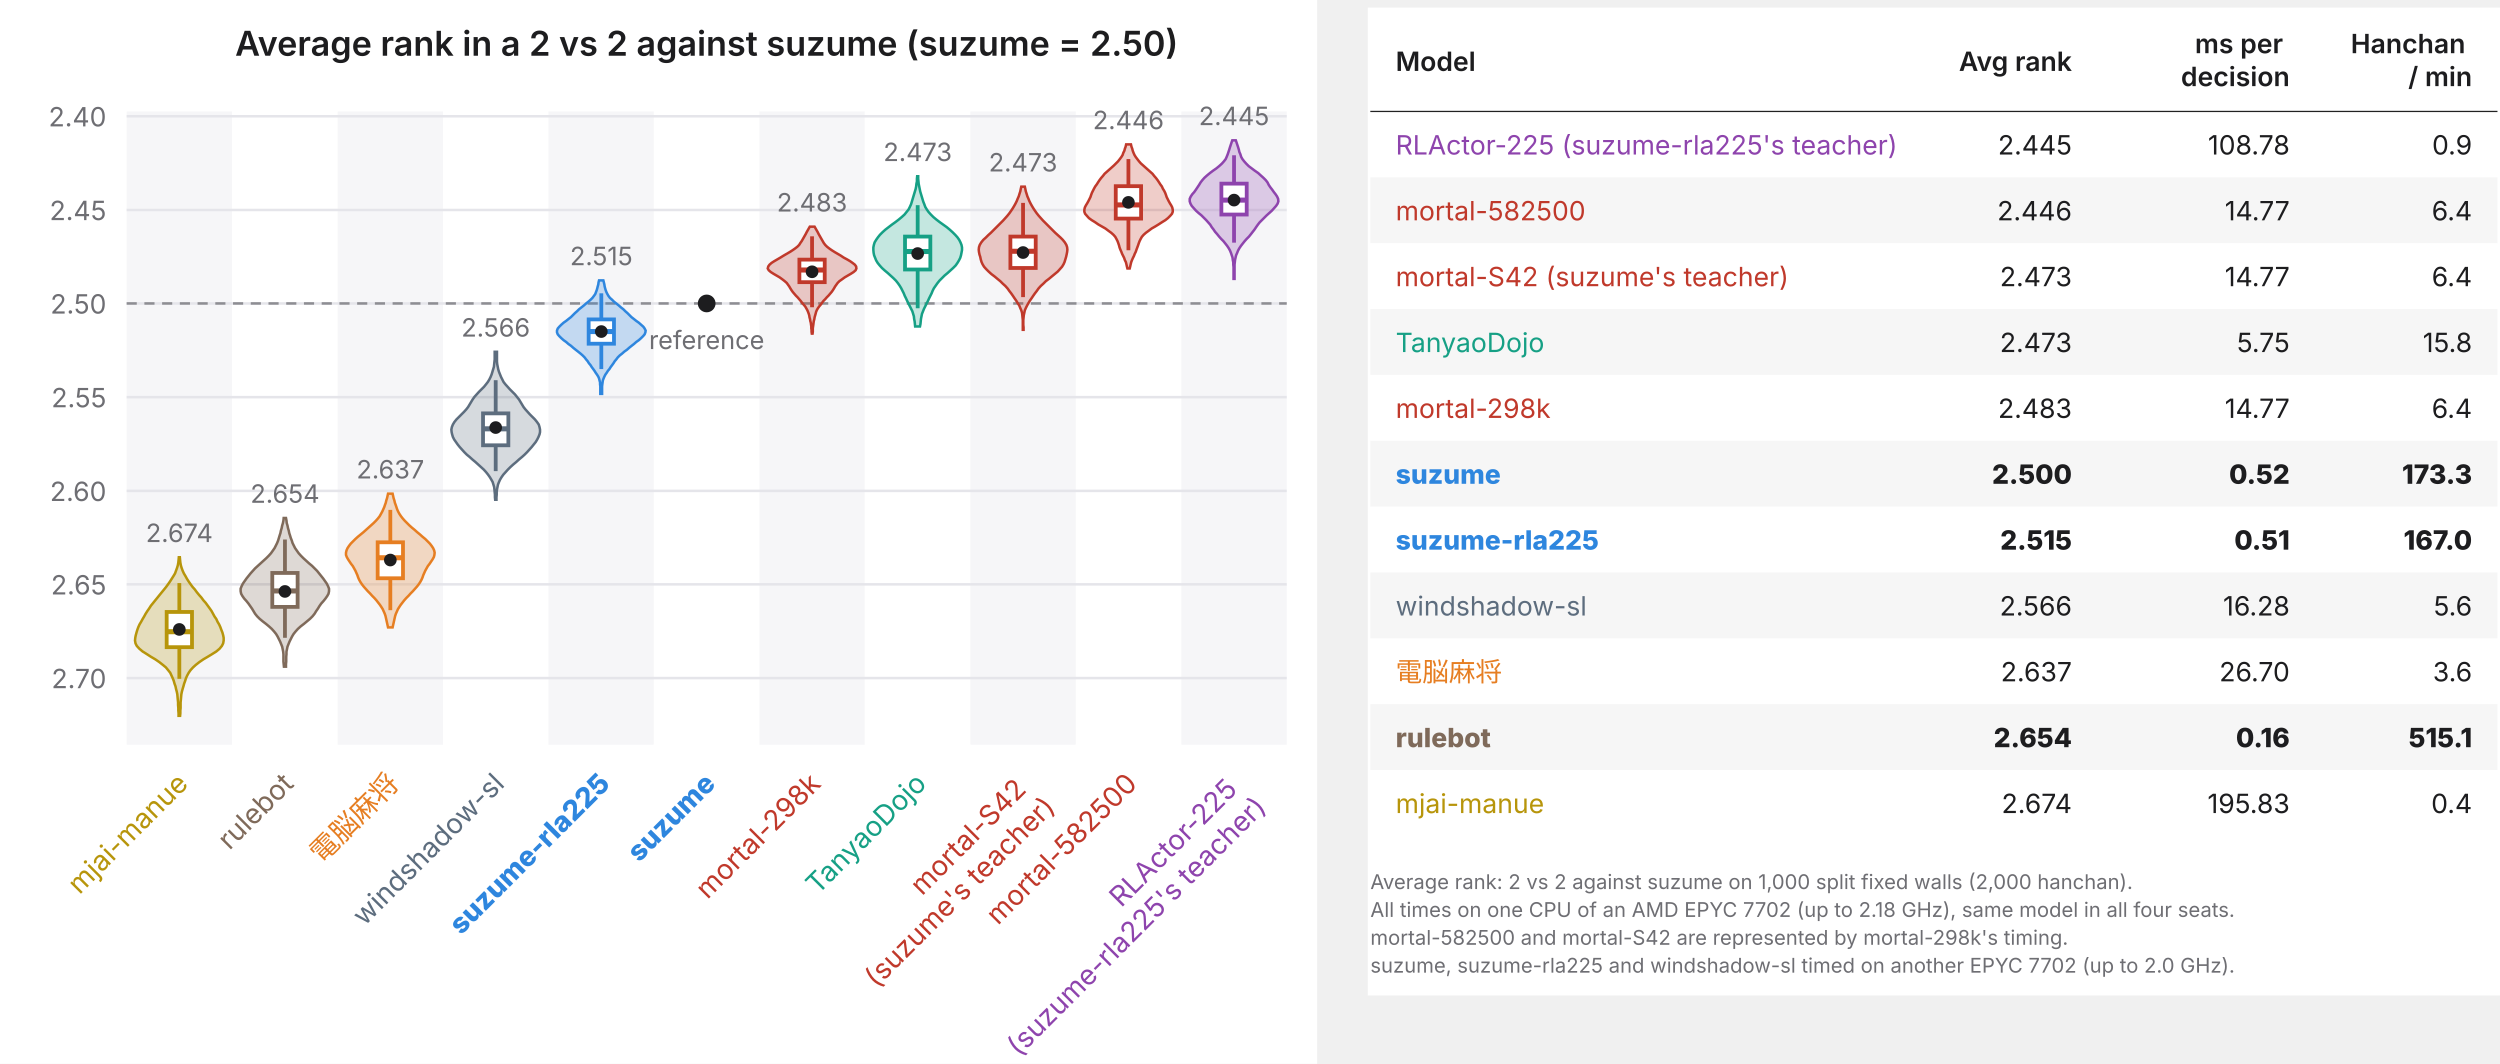
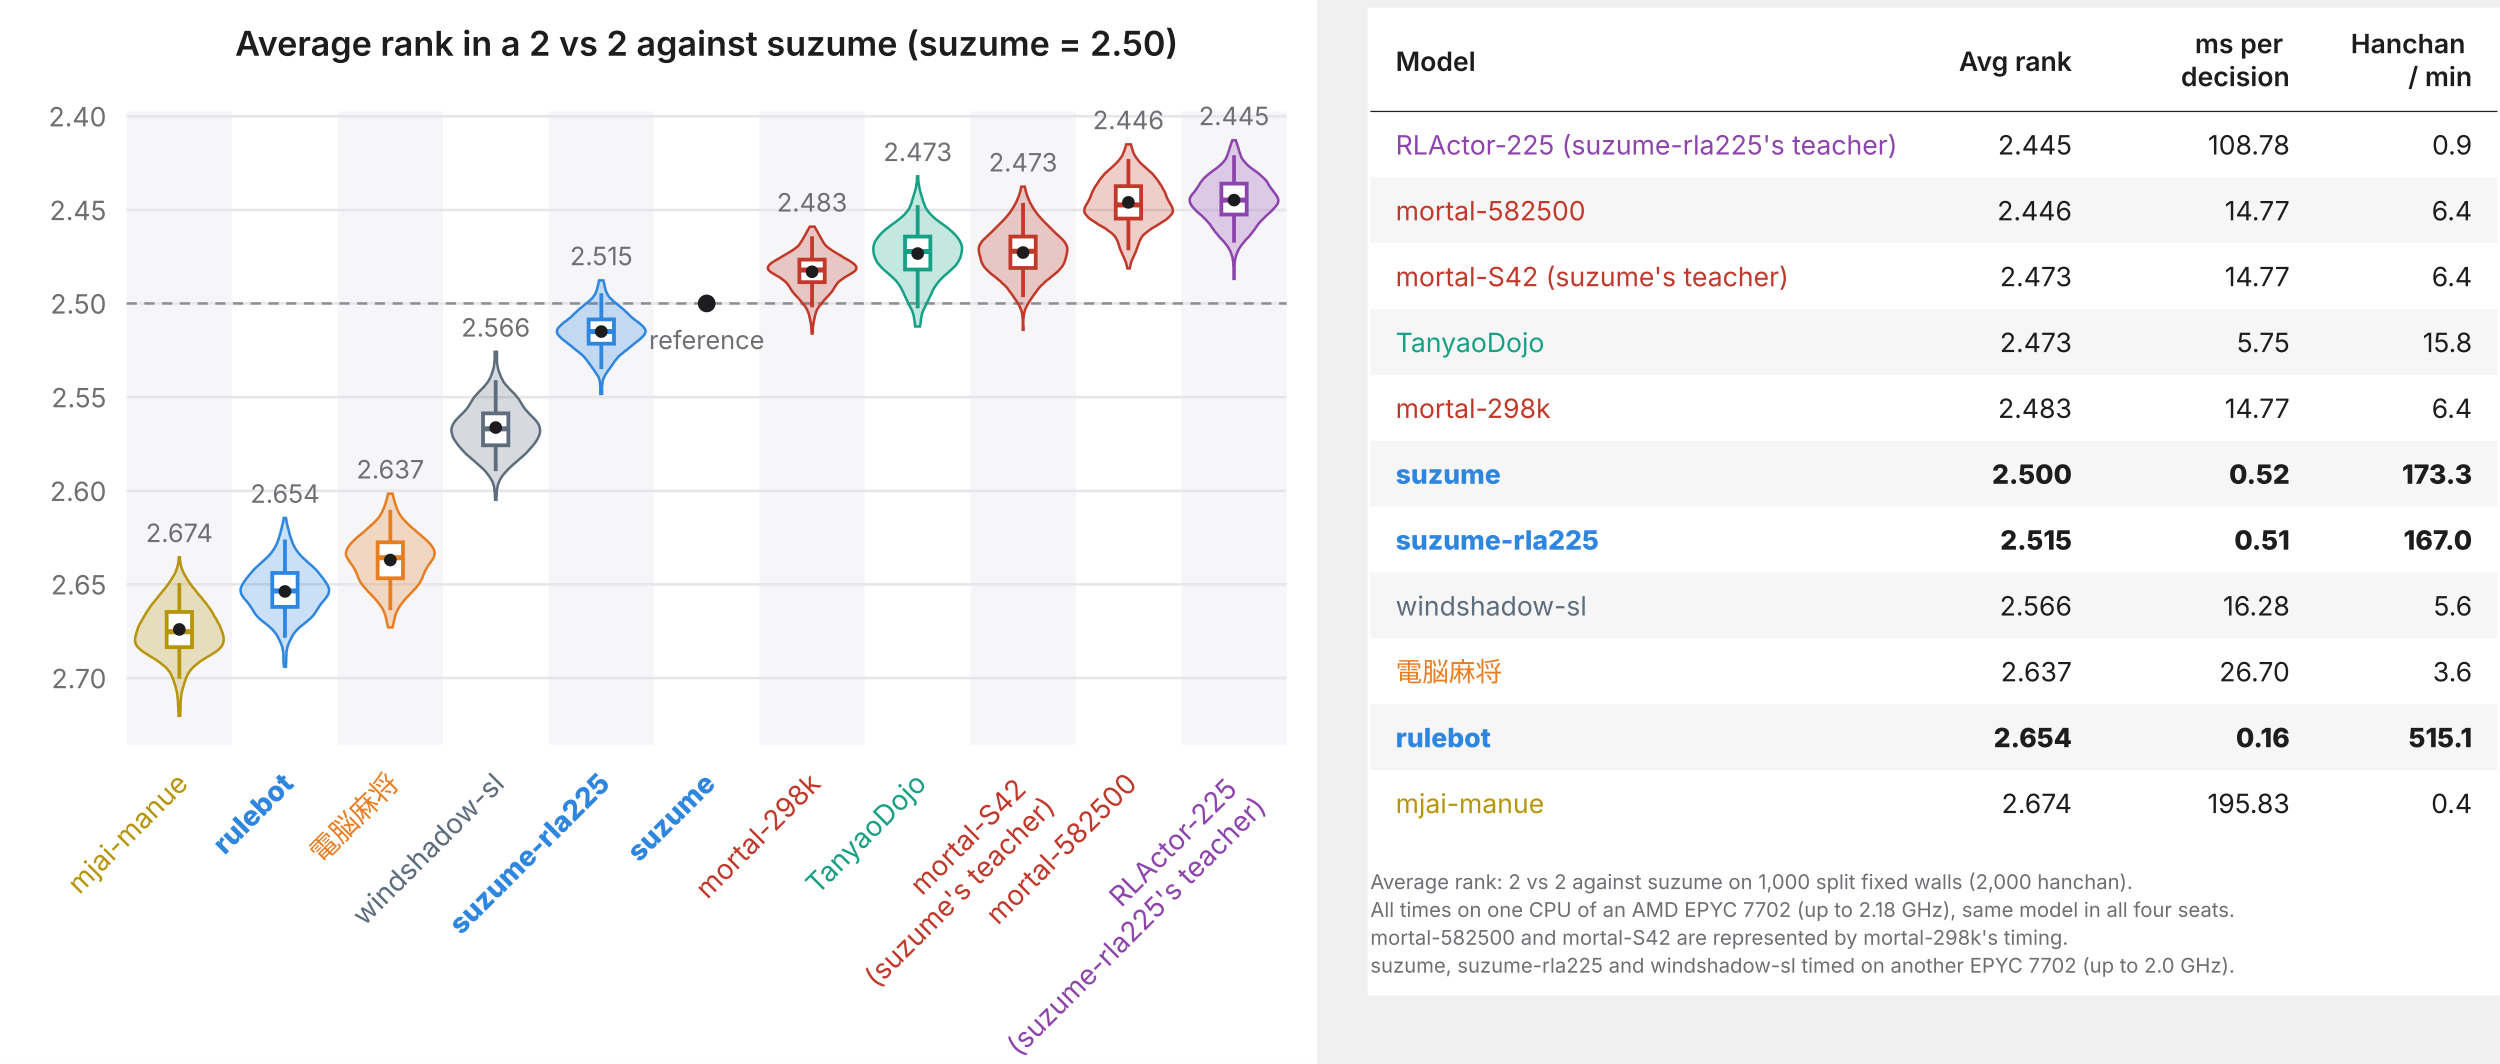
<svg xmlns="http://www.w3.org/2000/svg" viewBox="0 0 987 420" width="987" height="420">
  <svg x="0" y="0" viewBox="0 0 520 420" width="520" height="420" font-family="-apple-system, 'Segoe UI', 'Hiragino Sans', 'Noto Sans JP', sans-serif">
    <style>
.bg{fill:#ffffff}.fg{fill:#1d1d1f}.mu{fill:#6e6e73}.gr{stroke:#e5e5ea}.ax{stroke:#8e8e93}.band{fill:#e5e5ea}.zb{fill:#f6f6f6}.hd{stroke:#222222;stroke-width:0.5}.suzume{stroke:#2e86de}.suzumef{fill:#2e86de}.mortal{stroke:#c0392b}.mortalf{fill:#c0392b}.rulebot{stroke:#7f6a5a}.rulebotf{fill:#7f6a5a}.diannao{stroke:#e67e22}.diannaof{fill:#e67e22}.tanyao{stroke:#16a085}.tanyaof{fill:#16a085}.rlactor{stroke:#8e44ad}.rlactorf{fill:#8e44ad}.manue{stroke:#b7950b}.manuef{fill:#b7950b}.windshadow{stroke:#5d6d7e}.windshadowf{fill:#5d6d7e}
</style>
    <rect class="bg" width="520" height="420" />
    <text class="fg" x="279" y="22" font-size="13.5" font-weight="600" text-anchor="middle">Average rank in a 2 vs 2 against suzume (suzume = 2.50)</text>
    <rect class="band" x="50.0" y="44" width="41.6" height="250" opacity="0.35" />
    <rect class="band" x="133.3" y="44" width="41.6" height="250" opacity="0.35" />
    <rect class="band" x="216.5" y="44" width="41.6" height="250" opacity="0.35" />
    <rect class="band" x="299.8" y="44" width="41.6" height="250" opacity="0.35" />
    <rect class="band" x="383.1" y="44" width="41.6" height="250" opacity="0.35" />
    <rect class="band" x="466.4" y="44" width="41.6" height="250" opacity="0.35" />
    <line class="gr" x1="50" x2="508" y1="45.9" y2="45.9" />
    <text class="mu" x="42" y="49.9" font-size="10.5" text-anchor="end">2.40</text>
    <line class="gr" x1="50" x2="508" y1="82.9" y2="82.9" />
    <text class="mu" x="42" y="86.9" font-size="10.5" text-anchor="end">2.45</text>
    <line class="gr" x1="50" x2="508" y1="119.8" y2="119.8" />
    <text class="mu" x="42" y="123.8" font-size="10.5" text-anchor="end">2.50</text>
    <line class="gr" x1="50" x2="508" y1="156.8" y2="156.8" />
    <text class="mu" x="42" y="160.8" font-size="10.5" text-anchor="end">2.55</text>
    <line class="gr" x1="50" x2="508" y1="193.8" y2="193.8" />
    <text class="mu" x="42" y="197.8" font-size="10.5" text-anchor="end">2.60</text>
    <line class="gr" x1="50" x2="508" y1="230.7" y2="230.7" />
    <text class="mu" x="42" y="234.7" font-size="10.5" text-anchor="end">2.65</text>
    <line class="gr" x1="50" x2="508" y1="267.7" y2="267.7" />
    <text class="mu" x="42" y="271.7" font-size="10.5" text-anchor="end">2.70</text>
    <line class="ax" x1="50" x2="508" y1="119.8" y2="119.8" stroke-dasharray="4 3" />
    <polygon class="manue manuef" points="70.6,220.0 70.5,221.1 70.4,222.1 70.2,223.2 69.9,224.2 69.5,225.3 69.1,226.4 68.5,227.4 67.8,228.5 67.1,229.6 66.4,230.6 65.6,231.7 64.8,232.7 63.9,233.8 63.0,234.9 62.2,235.9 61.3,237.0 60.5,238.0 59.6,239.1 58.9,240.2 58.2,241.2 57.5,242.3 56.9,243.4 56.3,244.4 55.7,245.5 55.1,246.5 54.6,247.6 54.2,248.7 53.9,249.7 53.6,250.8 53.4,251.8 53.3,252.9 53.5,254.0 54.0,255.0 55.0,256.1 56.3,257.2 57.9,258.2 59.6,259.3 61.3,260.3 62.9,261.4 64.3,262.5 65.5,263.5 66.4,264.6 67.2,265.6 67.7,266.7 68.2,267.8 68.6,268.8 68.9,269.9 69.3,271.0 69.5,272.0 69.8,273.1 70.0,274.1 70.1,275.2 70.2,276.3 70.3,277.3 70.3,278.4 70.4,279.5 70.4,280.5 70.5,281.6 70.5,282.6 71.1,282.6 71.2,281.6 71.2,280.5 71.3,279.5 71.3,278.4 71.3,277.3 71.4,276.3 71.5,275.2 71.6,274.1 71.8,273.1 72.1,272.0 72.4,271.0 72.7,269.9 73.1,268.8 73.4,267.8 73.9,266.7 74.5,265.6 75.2,264.6 76.2,263.5 77.3,262.5 78.7,261.4 80.3,260.3 82.0,259.3 83.8,258.2 85.4,257.2 86.7,256.1 87.6,255.0 88.1,254.0 88.3,252.9 88.3,251.8 88.1,250.8 87.8,249.7 87.4,248.7 87.0,247.6 86.5,246.5 85.9,245.5 85.4,244.4 84.7,243.4 84.1,242.3 83.5,241.2 82.8,240.2 82.0,239.1 81.2,238.0 80.3,237.0 79.5,235.9 78.6,234.9 77.7,233.8 76.9,232.7 76.0,231.7 75.2,230.6 74.5,229.6 73.8,228.5 73.2,227.4 72.6,226.4 72.1,225.3 71.7,224.2 71.4,223.2 71.2,222.1 71.1,221.1 71.0,220.0" fill-opacity="0.25" stroke-width="1" />
    <line class="manue" x1="70.8" x2="70.8" y1="230.2" y2="268.0" stroke-width="1.5" />
    <rect class="bg manue" x="65.8" y="241.6" width="10" height="13.9" stroke-width="1.5" />
    <line class="manue" x1="65.8" x2="75.8" y1="249.4" y2="249.4" stroke-width="2" />
    <circle class="fg" cx="70.8" cy="248.5" r="2.5" />
    <text class="mu" x="70.8" y="214.0" font-size="10" text-anchor="middle">2.674</text>
    <text class="manuef" y="310" font-size="11" text-anchor="end" transform="rotate(-45 74.8 310)" font-weight="400">
      <tspan x="74.8" dy="0">mjai-manue</tspan>
    </text>
-     <polygon class="rulebot rulebotf" points="112.0,204.5 111.9,205.5 111.7,206.5 111.4,207.5 111.2,208.5 110.9,209.5 110.7,210.5 110.4,211.4 110.1,212.4 109.8,213.4 109.4,214.4 108.9,215.4 108.4,216.4 107.7,217.4 107.0,218.4 106.1,219.4 105.1,220.4 104.0,221.4 102.9,222.4 101.8,223.4 100.7,224.4 99.8,225.4 98.9,226.4 98.1,227.4 97.3,228.4 96.6,229.4 95.9,230.4 95.4,231.4 95.0,232.4 95.0,233.4 95.2,234.4 95.7,235.3 96.4,236.3 97.3,237.3 98.1,238.3 98.8,239.3 99.5,240.3 100.1,241.3 100.7,242.3 101.5,243.3 102.5,244.3 103.7,245.3 105.0,246.3 106.2,247.3 107.3,248.3 108.2,249.3 109.0,250.3 109.6,251.3 110.1,252.3 110.6,253.3 111.0,254.3 111.4,255.3 111.6,256.3 111.8,257.3 111.9,258.3 111.9,259.3 111.9,260.2 111.9,261.2 112.0,262.2 112.1,263.2 112.9,263.2 112.9,262.2 113.0,261.2 113.0,260.2 113.0,259.3 113.1,258.3 113.1,257.3 113.3,256.3 113.5,255.3 113.9,254.3 114.3,253.3 114.8,252.3 115.3,251.3 115.9,250.3 116.7,249.3 117.6,248.3 118.7,247.3 120.0,246.3 121.2,245.3 122.4,244.3 123.4,243.3 124.2,242.3 124.8,241.3 125.5,240.3 126.1,239.3 126.8,238.3 127.7,237.3 128.5,236.3 129.2,235.3 129.7,234.4 129.9,233.4 129.9,232.4 129.5,231.4 129.0,230.4 128.3,229.4 127.6,228.4 126.8,227.4 126.0,226.4 125.2,225.4 124.2,224.4 123.2,223.4 122.0,222.4 120.9,221.4 119.8,220.4 118.8,219.4 117.9,218.4 117.2,217.4 116.5,216.4 116.0,215.4 115.5,214.4 115.2,213.4 114.8,212.4 114.5,211.4 114.2,210.5 114.0,209.5 113.7,208.5 113.5,207.5 113.2,206.5 113.1,205.5 112.9,204.5" fill-opacity="0.25" stroke-width="1" />
-     <line class="rulebot" x1="112.5" x2="112.5" y1="213.0" y2="251.8" stroke-width="1.5" />
-     <rect class="bg rulebot" x="107.5" y="226.2" width="10" height="13.4" stroke-width="1.5" />
-     <line class="rulebot" x1="107.5" x2="117.5" y1="233.3" y2="233.3" stroke-width="2" />
+     <polygon class="suzume suzumef" points="112.0,204.5 111.9,205.5 111.7,206.5 111.4,207.5 111.2,208.5 110.9,209.5 110.7,210.5 110.4,211.4 110.1,212.4 109.8,213.4 109.4,214.4 108.9,215.4 108.4,216.4 107.7,217.4 107.0,218.4 106.1,219.4 105.1,220.4 104.0,221.4 102.9,222.4 101.8,223.4 100.7,224.4 99.8,225.4 98.9,226.4 98.1,227.4 97.3,228.4 96.6,229.4 95.9,230.4 95.4,231.4 95.0,232.4 95.0,233.4 95.2,234.4 95.7,235.3 96.4,236.3 97.3,237.3 98.1,238.3 98.8,239.3 99.5,240.3 100.1,241.3 100.7,242.3 101.5,243.3 102.5,244.3 103.7,245.3 105.0,246.3 106.2,247.3 107.3,248.3 108.2,249.3 109.0,250.3 109.6,251.3 110.1,252.3 110.6,253.3 111.0,254.3 111.4,255.3 111.6,256.3 111.8,257.3 111.9,258.3 111.9,259.3 111.9,260.2 111.9,261.2 112.0,262.2 112.1,263.2 112.9,263.2 112.9,262.2 113.0,261.2 113.0,260.2 113.0,259.3 113.1,258.3 113.1,257.3 113.3,256.3 113.5,255.3 113.9,254.3 114.3,253.3 114.8,252.3 115.3,251.3 115.9,250.3 116.7,249.3 117.6,248.3 118.7,247.3 120.0,246.3 121.2,245.3 122.4,244.3 123.4,243.3 124.2,242.3 124.8,241.3 125.5,240.3 126.1,239.3 126.8,238.3 127.7,237.3 128.5,236.3 129.2,235.3 129.7,234.4 129.9,233.4 129.9,232.4 129.5,231.4 129.0,230.4 128.3,229.4 127.6,228.4 126.8,227.4 126.0,226.4 125.2,225.4 124.2,224.4 123.2,223.4 122.0,222.4 120.9,221.4 119.8,220.4 118.8,219.4 117.9,218.4 117.2,217.4 116.5,216.4 116.0,215.4 115.5,214.4 115.2,213.4 114.8,212.4 114.5,211.4 114.2,210.5 114.0,209.5 113.7,208.5 113.5,207.5 113.2,206.5 113.1,205.5 112.9,204.5" fill-opacity="0.25" stroke-width="1" />
+     <line class="suzume" x1="112.5" x2="112.5" y1="213.0" y2="251.8" stroke-width="1.5" />
+     <rect class="bg suzume" x="107.5" y="226.2" width="10" height="13.4" stroke-width="1.5" />
+     <line class="suzume" x1="107.5" x2="117.5" y1="233.3" y2="233.3" stroke-width="2" />
    <circle class="fg" cx="112.5" cy="233.5" r="2.5" />
    <text class="mu" x="112.5" y="198.5" font-size="10" text-anchor="middle">2.654</text>
-     <text class="rulebotf" y="310" font-size="11" text-anchor="end" transform="rotate(-45 116.5 310)" font-weight="400">
+     <text class="suzumef" y="310" font-size="11" text-anchor="end" transform="rotate(-45 116.5 310)" font-weight="800">
      <tspan x="116.5" dy="0">rulebot</tspan>
    </text>
    <polygon class="diannao diannaof" points="153.2,194.9 153.0,195.8 152.8,196.7 152.5,197.6 152.3,198.5 152.0,199.3 151.7,200.2 151.3,201.1 150.9,202.0 150.4,202.9 149.9,203.8 149.2,204.7 148.4,205.6 147.5,206.5 146.5,207.4 145.5,208.3 144.5,209.2 143.5,210.1 142.4,211.0 141.3,211.9 140.3,212.8 139.4,213.7 138.5,214.6 137.8,215.5 137.2,216.4 136.8,217.3 136.6,218.2 136.6,219.1 136.9,219.9 137.4,220.8 138.0,221.7 138.6,222.6 139.3,223.5 139.8,224.4 140.3,225.3 140.7,226.2 141.1,227.1 141.4,228.0 141.8,228.9 142.3,229.8 142.9,230.7 143.6,231.6 144.4,232.5 145.2,233.4 146.1,234.3 146.9,235.2 147.8,236.1 148.6,237.0 149.3,237.9 150.0,238.8 150.6,239.7 151.1,240.5 151.5,241.4 151.9,242.3 152.2,243.2 152.4,244.1 152.6,245.0 152.8,245.9 153.0,246.8 153.2,247.7 155.0,247.7 155.2,246.8 155.4,245.9 155.6,245.0 155.8,244.1 156.0,243.2 156.3,242.3 156.7,241.4 157.1,240.5 157.6,239.7 158.2,238.8 158.9,237.9 159.6,237.0 160.4,236.1 161.3,235.2 162.1,234.3 163.0,233.4 163.8,232.5 164.6,231.6 165.3,230.7 165.9,229.8 166.4,228.9 166.8,228.0 167.1,227.1 167.5,226.2 167.9,225.3 168.4,224.4 168.9,223.5 169.6,222.6 170.2,221.7 170.8,220.8 171.3,219.9 171.5,219.1 171.6,218.2 171.4,217.3 171.0,216.4 170.4,215.5 169.7,214.6 168.8,213.7 167.9,212.8 166.8,211.9 165.8,211.0 164.7,210.1 163.7,209.2 162.6,208.3 161.6,207.4 160.7,206.5 159.8,205.6 159.0,204.7 158.3,203.8 157.7,202.9 157.2,202.0 156.8,201.1 156.5,200.2 156.2,199.3 155.9,198.5 155.7,197.6 155.4,196.7 155.2,195.8 155.0,194.9" fill-opacity="0.25" stroke-width="1" />
    <line class="diannao" x1="154.1" x2="154.1" y1="201.3" y2="240.9" stroke-width="1.5" />
    <rect class="bg diannao" x="149.1" y="214.1" width="10" height="14.2" stroke-width="1.5" />
    <line class="diannao" x1="149.1" x2="159.1" y1="220.2" y2="220.2" stroke-width="2" />
    <circle class="fg" cx="154.1" cy="221.1" r="2.5" />
    <text class="mu" x="154.1" y="188.9" font-size="10" text-anchor="middle">2.637</text>
    <text class="diannaof" y="310" font-size="11" text-anchor="end" transform="rotate(-45 158.1 310)" font-weight="400">
      <tspan x="158.1" dy="0">電脳麻将</tspan>
    </text>
    <polygon class="windshadow windshadowf" points="195.3,138.9 195.3,139.9 195.3,140.9 195.3,141.9 195.2,142.8 195.1,143.8 195.0,144.8 194.7,145.8 194.4,146.8 194.1,147.8 193.7,148.8 193.2,149.8 192.6,150.8 191.9,151.7 191.1,152.7 190.1,153.7 189.1,154.7 188.2,155.7 187.3,156.7 186.6,157.7 186.0,158.7 185.4,159.7 184.8,160.7 184.1,161.6 183.2,162.6 182.2,163.6 181.2,164.6 180.2,165.6 179.4,166.6 178.8,167.6 178.4,168.6 178.2,169.6 178.3,170.6 178.5,171.5 178.8,172.5 179.3,173.5 180.0,174.5 180.7,175.5 181.5,176.5 182.4,177.5 183.3,178.5 184.3,179.5 185.4,180.4 186.5,181.4 187.7,182.4 188.8,183.4 189.9,184.4 191.0,185.4 191.9,186.4 192.7,187.4 193.4,188.4 194.0,189.4 194.5,190.3 194.8,191.3 195.1,192.3 195.2,193.3 195.3,194.3 195.4,195.3 195.4,196.3 195.5,197.3 196.0,197.3 196.0,196.3 196.1,195.3 196.1,194.3 196.2,193.3 196.4,192.3 196.6,191.3 197.0,190.3 197.4,189.4 198.0,188.4 198.7,187.4 199.6,186.4 200.5,185.4 201.5,184.4 202.6,183.4 203.8,182.4 204.9,181.4 206.1,180.4 207.1,179.5 208.1,178.5 209.0,177.5 209.9,176.5 210.7,175.5 211.5,174.5 212.1,173.5 212.6,172.5 213.0,171.5 213.2,170.6 213.2,169.6 213.0,168.6 212.7,167.6 212.0,166.6 211.2,165.6 210.2,164.6 209.2,163.6 208.3,162.6 207.4,161.6 206.7,160.7 206.1,159.7 205.5,158.7 204.9,157.7 204.1,156.7 203.3,155.7 202.3,154.7 201.3,153.7 200.4,152.7 199.5,151.7 198.8,150.8 198.3,149.8 197.8,148.8 197.4,147.8 197.0,146.8 196.7,145.8 196.5,144.8 196.3,143.8 196.2,142.8 196.2,141.9 196.2,140.9 196.2,139.9 196.2,138.9" fill-opacity="0.25" stroke-width="1" />
    <line class="windshadow" x1="195.7" x2="195.7" y1="150.1" y2="186.0" stroke-width="1.5" />
    <rect class="bg windshadow" x="190.7" y="163.2" width="10" height="12.6" stroke-width="1.5" />
    <line class="windshadow" x1="190.7" x2="200.7" y1="169.3" y2="169.3" stroke-width="2" />
    <circle class="fg" cx="195.7" cy="168.8" r="2.5" />
    <text class="mu" x="195.7" y="132.9" font-size="10" text-anchor="middle">2.566</text>
    <text class="windshadowf" y="310" font-size="11" text-anchor="end" transform="rotate(-45 199.7 310)" font-weight="400">
      <tspan x="199.7" dy="0">windshadow-sl</tspan>
    </text>
    <polygon class="suzume suzumef" points="236.5,110.7 236.3,111.5 236.2,112.3 236.0,113.0 235.8,113.8 235.6,114.5 235.3,115.3 235.0,116.1 234.5,116.8 233.9,117.6 233.2,118.3 232.3,119.1 231.4,119.8 230.5,120.6 229.5,121.4 228.6,122.1 227.8,122.9 227.0,123.6 226.2,124.4 225.4,125.2 224.5,125.9 223.5,126.7 222.5,127.4 221.6,128.2 220.8,129.0 220.2,129.7 219.9,130.5 219.9,131.2 220.2,132.0 220.8,132.7 221.6,133.5 222.5,134.3 223.5,135.0 224.4,135.8 225.4,136.5 226.3,137.3 227.3,138.1 228.2,138.8 229.2,139.6 230.0,140.3 230.8,141.1 231.4,141.9 232.0,142.6 232.5,143.4 233.1,144.1 233.6,144.9 234.2,145.7 234.7,146.4 235.2,147.2 235.7,147.9 236.2,148.7 236.5,149.4 236.7,150.2 236.9,151.0 236.9,151.7 237.0,152.5 237.0,153.2 237.0,154.0 237.0,154.8 237.0,155.5 237.7,155.5 237.7,154.8 237.7,154.0 237.7,153.2 237.7,152.5 237.8,151.7 237.9,151.0 238.0,150.2 238.3,149.4 238.6,148.7 239.0,147.9 239.5,147.2 240.0,146.4 240.6,145.7 241.1,144.9 241.7,144.1 242.2,143.4 242.7,142.6 243.3,141.9 243.9,141.1 244.7,140.3 245.6,139.6 246.5,138.8 247.5,138.1 248.4,137.3 249.4,136.5 250.3,135.8 251.2,135.0 252.2,134.3 253.1,133.5 253.9,132.7 254.5,132.0 254.8,131.2 254.9,130.5 254.5,129.7 254.0,129.0 253.1,128.2 252.2,127.4 251.2,126.7 250.2,125.9 249.3,125.2 248.5,124.4 247.7,123.6 246.9,122.9 246.1,122.1 245.2,121.4 244.3,120.6 243.3,119.8 242.4,119.1 241.6,118.3 240.8,117.6 240.2,116.8 239.8,116.1 239.4,115.3 239.1,114.5 238.9,113.8 238.7,113.0 238.6,112.3 238.4,111.5 238.2,110.7" fill-opacity="0.25" stroke-width="1" />
    <line class="suzume" x1="237.4" x2="237.4" y1="115.8" y2="145.7" stroke-width="1.5" />
    <rect class="bg suzume" x="232.4" y="126.1" width="10" height="9.6" stroke-width="1.5" />
    <line class="suzume" x1="232.4" x2="242.4" y1="130.9" y2="130.9" stroke-width="2" />
    <circle class="fg" cx="237.4" cy="130.9" r="2.5" />
    <text class="mu" x="237.4" y="104.7" font-size="10" text-anchor="middle">2.515</text>
    <text class="suzumef" y="310" font-size="11" text-anchor="end" transform="rotate(-45 241.4 310)" font-weight="800">
      <tspan x="241.4" dy="0">suzume-rla225</tspan>
    </text>
    <circle class="fg" cx="279.0" cy="119.8" r="3.5" />
    <text class="mu" x="279.0" y="137.8" font-size="10" text-anchor="middle">reference</text>
    <text class="suzumef" y="310" font-size="11" text-anchor="end" transform="rotate(-45 283.0 310)" font-weight="800">
      <tspan x="283.0" dy="0">suzume</tspan>
    </text>
    <polygon class="mortal mortalf" points="319.7,89.5 319.3,90.2 318.9,90.9 318.5,91.6 318.1,92.4 317.7,93.1 317.3,93.8 316.9,94.5 316.5,95.2 316.0,95.9 315.5,96.7 314.8,97.4 313.9,98.1 312.9,98.8 311.8,99.5 310.6,100.2 309.4,100.9 308.1,101.7 306.9,102.4 305.7,103.1 304.6,103.8 303.8,104.5 303.3,105.2 303.1,106.0 303.5,106.7 304.3,107.4 305.4,108.1 306.6,108.8 307.8,109.5 308.9,110.3 309.8,111.0 310.6,111.7 311.1,112.4 311.6,113.1 312.0,113.8 312.5,114.6 313.0,115.3 313.6,116.0 314.2,116.7 314.9,117.4 315.5,118.1 316.1,118.8 316.7,119.6 317.3,120.3 317.9,121.0 318.3,121.7 318.7,122.4 319.0,123.1 319.3,123.9 319.5,124.6 319.6,125.3 319.8,126.0 319.9,126.7 320.1,127.4 320.2,128.2 320.3,128.9 320.3,129.6 320.4,130.3 320.4,131.0 320.5,131.7 320.8,131.7 320.9,131.0 320.9,130.3 320.9,129.6 321.0,128.9 321.1,128.2 321.2,127.4 321.3,126.7 321.5,126.0 321.6,125.3 321.8,124.6 322.0,123.9 322.2,123.1 322.5,122.4 322.9,121.7 323.4,121.0 324.0,120.3 324.5,119.6 325.1,118.8 325.8,118.1 326.4,117.4 327.1,116.7 327.7,116.0 328.3,115.3 328.8,114.6 329.3,113.8 329.7,113.1 330.2,112.4 330.7,111.7 331.4,111.0 332.4,110.3 333.5,109.5 334.7,108.8 335.9,108.1 337.0,107.4 337.8,106.7 338.1,106.0 338.0,105.2 337.5,104.5 336.6,103.8 335.6,103.1 334.4,102.4 333.1,101.7 331.9,100.9 330.7,100.2 329.5,99.5 328.4,98.8 327.4,98.1 326.5,97.4 325.8,96.7 325.2,95.9 324.8,95.2 324.4,94.5 324.0,93.8 323.6,93.1 323.2,92.4 322.8,91.6 322.4,90.9 322.0,90.2 321.6,89.5" fill-opacity="0.25" stroke-width="1" />
    <line class="mortal" x1="320.6" x2="320.6" y1="93.3" y2="121.3" stroke-width="1.5" />
    <rect class="bg mortal" x="315.6" y="102.5" width="10" height="8.9" stroke-width="1.5" />
    <line class="mortal" x1="315.6" x2="325.6" y1="106.6" y2="106.6" stroke-width="2" />
    <circle class="fg" cx="320.6" cy="107.3" r="2.5" />
    <text class="mu" x="320.6" y="83.5" font-size="10" text-anchor="middle">2.483</text>
    <text class="mortalf" y="310" font-size="11" text-anchor="end" transform="rotate(-45 324.6 310)" font-weight="400">
      <tspan x="324.6" dy="0">mortal-298k</tspan>
    </text>
    <polygon class="tanyao tanyaof" points="362.1,69.6 362.0,70.6 362.0,71.6 361.8,72.6 361.7,73.6 361.5,74.6 361.2,75.6 360.9,76.6 360.6,77.6 360.3,78.6 360.0,79.6 359.7,80.6 359.2,81.7 358.7,82.7 357.9,83.7 357.1,84.7 356.0,85.7 354.8,86.7 353.5,87.7 352.1,88.7 350.8,89.7 349.5,90.7 348.4,91.7 347.4,92.7 346.6,93.7 345.9,94.7 345.3,95.7 345.0,96.7 344.8,97.7 344.8,98.7 344.9,99.8 345.1,100.8 345.5,101.8 345.9,102.8 346.5,103.8 347.3,104.8 348.2,105.8 349.3,106.8 350.5,107.8 351.6,108.8 352.7,109.8 353.7,110.8 354.5,111.8 355.2,112.8 355.8,113.8 356.3,114.8 356.8,115.8 357.2,116.8 357.7,117.8 358.2,118.9 358.7,119.9 359.2,120.9 359.7,121.9 360.2,122.9 360.5,123.9 360.8,124.9 360.9,125.9 361.1,126.9 361.2,127.9 361.3,128.9 363.2,128.9 363.4,127.9 363.5,126.9 363.6,125.9 363.8,124.9 364.0,123.9 364.4,122.9 364.8,121.9 365.3,120.9 365.8,119.9 366.3,118.9 366.8,117.8 367.3,116.8 367.8,115.8 368.2,114.8 368.7,113.8 369.4,112.8 370.1,111.8 370.9,110.8 371.9,109.8 372.9,108.8 374.1,107.8 375.2,106.8 376.3,105.8 377.3,104.8 378.0,103.8 378.6,102.8 379.1,101.8 379.4,100.8 379.6,99.8 379.8,98.7 379.8,97.7 379.6,96.7 379.2,95.7 378.7,94.7 378.0,93.7 377.1,92.7 376.1,91.7 375.0,90.7 373.8,89.7 372.4,88.7 371.0,87.7 369.7,86.7 368.5,85.7 367.5,84.7 366.6,83.7 365.9,82.7 365.3,81.7 364.9,80.6 364.5,79.6 364.2,78.6 363.9,77.6 363.6,76.6 363.3,75.6 363.1,74.6 362.9,73.6 362.7,72.6 362.6,71.6 362.5,70.6 362.5,69.6" fill-opacity="0.25" stroke-width="1" />
    <line class="tanyao" x1="362.3" x2="362.3" y1="81.0" y2="121.7" stroke-width="1.5" />
    <rect class="bg tanyao" x="357.3" y="93.4" width="10" height="13.0" stroke-width="1.5" />
    <line class="tanyao" x1="357.3" x2="367.3" y1="99.3" y2="99.3" stroke-width="2" />
    <circle class="fg" cx="362.3" cy="100.1" r="2.5" />
    <text class="mu" x="362.3" y="63.6" font-size="10" text-anchor="middle">2.473</text>
    <text class="tanyaof" y="310" font-size="11" text-anchor="end" transform="rotate(-45 366.3 310)" font-weight="400">
      <tspan x="366.3" dy="0">TanyaoDojo</tspan>
    </text>
    <polygon class="mortal mortalf" points="403.2,73.7 403.0,74.6 402.8,75.6 402.5,76.5 402.2,77.5 401.8,78.4 401.4,79.4 400.9,80.4 400.4,81.3 399.8,82.3 399.2,83.2 398.5,84.2 397.7,85.2 396.9,86.1 396.0,87.1 395.1,88.0 394.1,89.0 393.2,89.9 392.2,90.9 391.2,91.9 390.2,92.8 389.2,93.8 388.2,94.7 387.4,95.7 386.8,96.7 386.5,97.6 386.4,98.6 386.5,99.5 386.7,100.5 387.0,101.4 387.2,102.4 387.5,103.4 387.9,104.3 388.5,105.3 389.3,106.2 390.3,107.2 391.4,108.2 392.6,109.1 393.8,110.1 394.9,111.0 395.9,112.0 396.9,112.9 397.8,113.9 398.5,114.9 399.2,115.8 399.9,116.8 400.5,117.7 401.2,118.7 401.8,119.7 402.4,120.6 402.8,121.6 403.2,122.5 403.5,123.5 403.6,124.4 403.7,125.4 403.8,126.4 403.8,127.3 403.8,128.3 403.8,129.2 403.8,130.2 404.1,130.2 404.1,129.2 404.0,128.3 404.0,127.3 404.0,126.4 404.1,125.4 404.2,124.4 404.4,123.5 404.6,122.5 405.0,121.6 405.5,120.6 406.0,119.7 406.6,118.7 407.3,117.7 407.9,116.8 408.6,115.8 409.3,114.9 410.0,113.9 410.9,112.9 411.9,112.0 412.9,111.0 414.1,110.1 415.3,109.1 416.4,108.2 417.6,107.2 418.5,106.2 419.3,105.3 419.9,104.3 420.3,103.4 420.6,102.4 420.9,101.4 421.1,100.5 421.3,99.5 421.4,98.6 421.3,97.6 421.0,96.7 420.4,95.7 419.6,94.7 418.7,93.8 417.6,92.8 416.6,91.9 415.6,90.9 414.6,89.9 413.7,89.0 412.7,88.0 411.8,87.1 410.9,86.1 410.1,85.2 409.3,84.2 408.6,83.2 408.0,82.3 407.4,81.3 406.9,80.4 406.4,79.4 406.0,78.4 405.6,77.5 405.3,76.5 405.0,75.6 404.8,74.6 404.6,73.7" fill-opacity="0.25" stroke-width="1" />
    <line class="mortal" x1="403.9" x2="403.9" y1="80.1" y2="117.3" stroke-width="1.5" />
    <rect class="bg mortal" x="398.9" y="93.4" width="10" height="12.4" stroke-width="1.5" />
    <line class="mortal" x1="398.9" x2="408.9" y1="99.2" y2="99.2" stroke-width="2" />
    <circle class="fg" cx="403.9" cy="99.7" r="2.5" />
    <text class="mu" x="403.9" y="67.7" font-size="10" text-anchor="middle">2.473</text>
    <text class="mortalf" y="310" font-size="11" text-anchor="end" transform="rotate(-45 407.9 310)" font-weight="400">
      <tspan x="407.9" dy="0">mortal-S42</tspan>
      <tspan x="407.9" dy="13">(suzume's teacher)</tspan>
    </text>
    <polygon class="mortal mortalf" points="444.6,57.0 444.4,57.9 444.1,58.7 443.9,59.5 443.5,60.3 443.2,61.2 442.7,62.0 442.1,62.8 441.4,63.7 440.6,64.5 439.8,65.3 438.8,66.2 437.9,67.0 437.0,67.8 436.1,68.6 435.4,69.5 434.7,70.3 434.1,71.1 433.5,72.0 433.0,72.8 432.4,73.6 431.9,74.5 431.5,75.3 431.1,76.1 430.8,76.9 430.5,77.8 430.1,78.6 429.7,79.4 429.2,80.3 428.7,81.1 428.3,81.9 428.1,82.8 428.1,83.6 428.4,84.4 429.1,85.2 429.9,86.1 431.0,86.9 432.3,87.7 433.6,88.6 435.0,89.4 436.4,90.2 437.6,91.1 438.7,91.9 439.6,92.7 440.3,93.5 440.8,94.4 441.2,95.2 441.5,96.0 441.8,96.9 442.0,97.7 442.3,98.5 442.7,99.4 443.0,100.2 443.4,101.0 443.8,101.8 444.1,102.7 444.5,103.5 444.7,104.3 444.9,105.2 445.1,106.0 446.0,106.0 446.2,105.2 446.4,104.3 446.6,103.5 446.9,102.7 447.3,101.8 447.7,101.0 448.0,100.2 448.4,99.4 448.7,98.5 449.0,97.7 449.3,96.9 449.6,96.0 449.9,95.2 450.3,94.4 450.8,93.5 451.5,92.7 452.4,91.9 453.5,91.1 454.7,90.2 456.1,89.4 457.4,88.6 458.8,87.7 460.1,86.9 461.1,86.1 462.0,85.2 462.7,84.4 463.0,83.6 463.0,82.8 462.8,81.9 462.4,81.1 461.9,80.3 461.4,79.4 461.0,78.6 460.6,77.8 460.3,76.9 460.0,76.1 459.6,75.3 459.1,74.5 458.7,73.6 458.1,72.8 457.6,72.0 457.0,71.1 456.4,70.3 455.7,69.5 455.0,68.6 454.1,67.8 453.2,67.0 452.3,66.2 451.3,65.3 450.4,64.5 449.7,63.7 449.0,62.8 448.4,62.0 447.9,61.2 447.5,60.3 447.2,59.5 447.0,58.7 446.7,57.9 446.5,57.0" fill-opacity="0.25" stroke-width="1" />
    <line class="mortal" x1="445.5" x2="445.5" y1="62.8" y2="98.8" stroke-width="1.5" />
    <rect class="bg mortal" x="440.5" y="73.5" width="10" height="12.8" stroke-width="1.5" />
    <line class="mortal" x1="440.5" x2="450.5" y1="80.9" y2="80.9" stroke-width="2" />
    <circle class="fg" cx="445.5" cy="79.9" r="2.5" />
    <text class="mu" x="445.5" y="51.0" font-size="10" text-anchor="middle">2.446</text>
    <text class="mortalf" y="310" font-size="11" text-anchor="end" transform="rotate(-45 449.5 310)" font-weight="400">
      <tspan x="449.5" dy="0">mortal-582500</tspan>
    </text>
    <polygon class="rlactor rlactorf" points="486.5,55.4 486.2,56.3 485.9,57.2 485.6,58.1 485.3,59.1 485.0,60.0 484.7,60.9 484.3,61.9 483.9,62.8 483.2,63.7 482.4,64.6 481.3,65.6 480.2,66.5 478.9,67.4 477.7,68.3 476.5,69.3 475.5,70.2 474.7,71.1 474.0,72.0 473.4,73.0 472.8,73.9 472.2,74.8 471.5,75.8 470.7,76.7 470.1,77.6 469.7,78.5 469.7,79.5 470.0,80.4 470.5,81.3 471.3,82.2 472.2,83.2 473.2,84.1 474.3,85.0 475.3,86.0 476.2,86.9 477.0,87.8 477.8,88.7 478.4,89.7 479.1,90.6 479.7,91.5 480.5,92.4 481.3,93.4 482.1,94.3 483.0,95.2 483.8,96.2 484.5,97.1 485.1,98.0 485.6,98.9 486.0,99.9 486.3,100.8 486.6,101.7 486.7,102.6 486.9,103.6 486.9,104.5 487.0,105.4 487.0,106.3 487.0,107.3 487.0,108.2 487.0,109.1 487.0,110.1 487.4,110.1 487.4,109.1 487.4,108.2 487.4,107.3 487.4,106.3 487.4,105.4 487.4,104.5 487.5,103.6 487.6,102.6 487.8,101.7 488.0,100.8 488.4,99.9 488.8,98.9 489.3,98.0 489.9,97.1 490.6,96.2 491.4,95.2 492.2,94.3 493.1,93.4 493.9,92.4 494.6,91.5 495.3,90.6 495.9,89.7 496.6,88.7 497.3,87.8 498.2,86.9 499.1,86.0 500.1,85.0 501.1,84.1 502.1,83.2 503.0,82.2 503.8,81.3 504.4,80.4 504.7,79.5 504.6,78.5 504.2,77.6 503.6,76.7 502.9,75.8 502.2,74.8 501.5,73.9 500.9,73.0 500.4,72.0 499.7,71.1 498.8,70.2 497.8,69.3 496.7,68.3 495.4,67.4 494.2,66.5 493.0,65.6 492.0,64.6 491.2,63.7 490.5,62.8 490.0,61.9 489.7,60.9 489.3,60.0 489.1,59.1 488.8,58.1 488.5,57.2 488.2,56.3 487.9,55.4" fill-opacity="0.25" stroke-width="1" />
    <line class="rlactor" x1="487.2" x2="487.2" y1="61.3" y2="95.8" stroke-width="1.5" />
    <rect class="bg rlactor" x="482.2" y="72.5" width="10" height="12.2" stroke-width="1.5" />
    <line class="rlactor" x1="482.2" x2="492.2" y1="79.0" y2="79.0" stroke-width="2" />
    <circle class="fg" cx="487.2" cy="79.0" r="2.5" />
    <text class="mu" x="487.2" y="49.4" font-size="10" text-anchor="middle">2.445</text>
    <text class="rlactorf" y="310" font-size="11" text-anchor="end" transform="rotate(-45 491.2 310)" font-weight="400">
      <tspan x="491.2" dy="0">RLActor-225</tspan>
      <tspan x="491.2" dy="13">(suzume-rla225's teacher)</tspan>
    </text>
  </svg>
  <svg x="540" y="3" viewBox="0 0 447 390" width="447" height="390" font-family="-apple-system, 'Segoe UI', 'Hiragino Sans', 'Noto Sans JP', sans-serif">
    <style>
.bg{fill:#ffffff}.fg{fill:#1d1d1f}.mu{fill:#6e6e73}.gr{stroke:#e5e5ea}.ax{stroke:#8e8e93}.band{fill:#e5e5ea}.zb{fill:#f6f6f6}.hd{stroke:#222222;stroke-width:0.5}.suzume{stroke:#2e86de}.suzumef{fill:#2e86de}.mortal{stroke:#c0392b}.mortalf{fill:#c0392b}.rulebot{stroke:#7f6a5a}.rulebotf{fill:#7f6a5a}.diannao{stroke:#e67e22}.diannaof{fill:#e67e22}.tanyao{stroke:#16a085}.tanyaof{fill:#16a085}.rlactor{stroke:#8e44ad}.rlactorf{fill:#8e44ad}.manue{stroke:#b7950b}.manuef{fill:#b7950b}.windshadow{stroke:#5d6d7e}.windshadowf{fill:#5d6d7e}
</style>
    <rect class="bg" width="447" height="390" />
    <text class="mu" x="1" y="348" font-size="8">Average rank: 2 vs 2 against suzume on 1,000 split fixed walls (2,000 hanchan).</text>
    <text class="mu" x="1" y="359" font-size="8">All times on one CPU of an AMD EPYC 7702 (up to 2.18 GHz), same model in all four seats.</text>
    <text class="mu" x="1" y="370" font-size="8">mortal-582500 and mortal-S42 are represented by mortal-298k's timing.</text>
    <text class="mu" x="1" y="381" font-size="8">suzume, suzume-rla225 and windshadow-sl timed on another EPYC 7702 (up to 2.0 GHz).</text>
    <text class="fg" y="25.0" font-size="10.5" font-weight="600" text-anchor="start">
      <tspan x="11.0" dy="0">Model</tspan>
    </text>
    <text class="fg" y="25.0" font-size="10.5" font-weight="600" text-anchor="end">
      <tspan x="278.0" dy="0">Avg rank</tspan>
    </text>
    <text class="fg" y="18.0" font-size="10.5" font-weight="600" text-anchor="end">
      <tspan x="364.0" dy="0">ms per</tspan>
      <tspan x="364.0" dy="13">decision</tspan>
    </text>
    <text class="fg" y="18.0" font-size="10.5" font-weight="600" text-anchor="end">
      <tspan x="436.0" dy="0">Hanchan</tspan>
      <tspan x="436.0" dy="13">/ min</tspan>
    </text>
    <text class="rlactorf" x="11.0" y="58.0" font-size="10.5" text-anchor="start" font-weight="400">RLActor-225 (suzume-rla225's teacher)</text>
    <text class="fg" x="278.0" y="58.0" font-size="10.5" text-anchor="end" font-weight="400">2.445</text>
    <text class="fg" x="364.0" y="58.0" font-size="10.5" text-anchor="end" font-weight="400">108.78</text>
    <text class="fg" x="436.0" y="58.0" font-size="10.5" text-anchor="end" font-weight="400">0.9</text>
    <rect class="zb" x="1" y="67.0" width="445" height="26.0" />
    <text class="mortalf" x="11.0" y="84.0" font-size="10.5" text-anchor="start" font-weight="400">mortal-582500</text>
    <text class="fg" x="278.0" y="84.0" font-size="10.5" text-anchor="end" font-weight="400">2.446</text>
    <text class="fg" x="364.0" y="84.0" font-size="10.5" text-anchor="end" font-weight="400">14.77</text>
    <text class="fg" x="436.0" y="84.0" font-size="10.5" text-anchor="end" font-weight="400">6.4</text>
    <text class="mortalf" x="11.0" y="110.0" font-size="10.5" text-anchor="start" font-weight="400">mortal-S42 (suzume's teacher)</text>
    <text class="fg" x="278.0" y="110.0" font-size="10.5" text-anchor="end" font-weight="400">2.473</text>
    <text class="fg" x="364.0" y="110.0" font-size="10.5" text-anchor="end" font-weight="400">14.77</text>
    <text class="fg" x="436.0" y="110.0" font-size="10.5" text-anchor="end" font-weight="400">6.4</text>
    <rect class="zb" x="1" y="119.0" width="445" height="26.0" />
    <text class="tanyaof" x="11.0" y="136.0" font-size="10.5" text-anchor="start" font-weight="400">TanyaoDojo</text>
    <text class="fg" x="278.0" y="136.0" font-size="10.5" text-anchor="end" font-weight="400">2.473</text>
    <text class="fg" x="364.0" y="136.0" font-size="10.5" text-anchor="end" font-weight="400">5.75</text>
    <text class="fg" x="436.0" y="136.0" font-size="10.5" text-anchor="end" font-weight="400">15.8</text>
    <text class="mortalf" x="11.0" y="162.0" font-size="10.5" text-anchor="start" font-weight="400">mortal-298k</text>
    <text class="fg" x="278.0" y="162.0" font-size="10.5" text-anchor="end" font-weight="400">2.483</text>
    <text class="fg" x="364.0" y="162.0" font-size="10.5" text-anchor="end" font-weight="400">14.77</text>
    <text class="fg" x="436.0" y="162.0" font-size="10.5" text-anchor="end" font-weight="400">6.4</text>
    <rect class="zb" x="1" y="171.0" width="445" height="26.0" />
    <text class="suzumef" x="11.0" y="188.0" font-size="10.5" text-anchor="start" font-weight="800">suzume</text>
    <text class="fg" x="278.0" y="188.0" font-size="10.5" text-anchor="end" font-weight="800">2.500</text>
    <text class="fg" x="364.0" y="188.0" font-size="10.5" text-anchor="end" font-weight="800">0.52</text>
    <text class="fg" x="436.0" y="188.0" font-size="10.5" text-anchor="end" font-weight="800">173.3</text>
    <text class="suzumef" x="11.0" y="214.0" font-size="10.5" text-anchor="start" font-weight="800">suzume-rla225</text>
    <text class="fg" x="278.0" y="214.0" font-size="10.5" text-anchor="end" font-weight="800">2.515</text>
    <text class="fg" x="364.0" y="214.0" font-size="10.5" text-anchor="end" font-weight="800">0.51</text>
    <text class="fg" x="436.0" y="214.0" font-size="10.5" text-anchor="end" font-weight="800">167.0</text>
    <rect class="zb" x="1" y="223.0" width="445" height="26.0" />
    <text class="windshadowf" x="11.0" y="240.0" font-size="10.5" text-anchor="start" font-weight="400">windshadow-sl</text>
    <text class="fg" x="278.0" y="240.0" font-size="10.5" text-anchor="end" font-weight="400">2.566</text>
    <text class="fg" x="364.0" y="240.0" font-size="10.5" text-anchor="end" font-weight="400">16.28</text>
    <text class="fg" x="436.0" y="240.0" font-size="10.5" text-anchor="end" font-weight="400">5.6</text>
    <text class="diannaof" x="11.0" y="266.0" font-size="10.5" text-anchor="start" font-weight="400">電脳麻将</text>
    <text class="fg" x="278.0" y="266.0" font-size="10.5" text-anchor="end" font-weight="400">2.637</text>
    <text class="fg" x="364.0" y="266.0" font-size="10.5" text-anchor="end" font-weight="400">26.70</text>
    <text class="fg" x="436.0" y="266.0" font-size="10.5" text-anchor="end" font-weight="400">3.6</text>
    <rect class="zb" x="1" y="275.0" width="445" height="26.0" />
-     <text class="rulebotf" x="11.0" y="292.0" font-size="10.5" text-anchor="start" font-weight="800">rulebot</text>
+     <text class="suzumef" x="11.0" y="292.0" font-size="10.5" text-anchor="start" font-weight="800">rulebot</text>
    <text class="fg" x="278.0" y="292.0" font-size="10.5" text-anchor="end" font-weight="800">2.654</text>
    <text class="fg" x="364.0" y="292.0" font-size="10.5" text-anchor="end" font-weight="800">0.16</text>
    <text class="fg" x="436.0" y="292.0" font-size="10.5" text-anchor="end" font-weight="800">515.1</text>
    <text class="manuef" x="11.0" y="318.0" font-size="10.5" text-anchor="start" font-weight="400">mjai-manue</text>
    <text class="fg" x="278.0" y="318.0" font-size="10.5" text-anchor="end" font-weight="400">2.674</text>
    <text class="fg" x="364.0" y="318.0" font-size="10.5" text-anchor="end" font-weight="400">195.83</text>
    <text class="fg" x="436.0" y="318.0" font-size="10.5" text-anchor="end" font-weight="400">0.4</text>
    <line class="hd" x1="1" x2="446" y1="41" y2="41" />
  </svg>
</svg>
